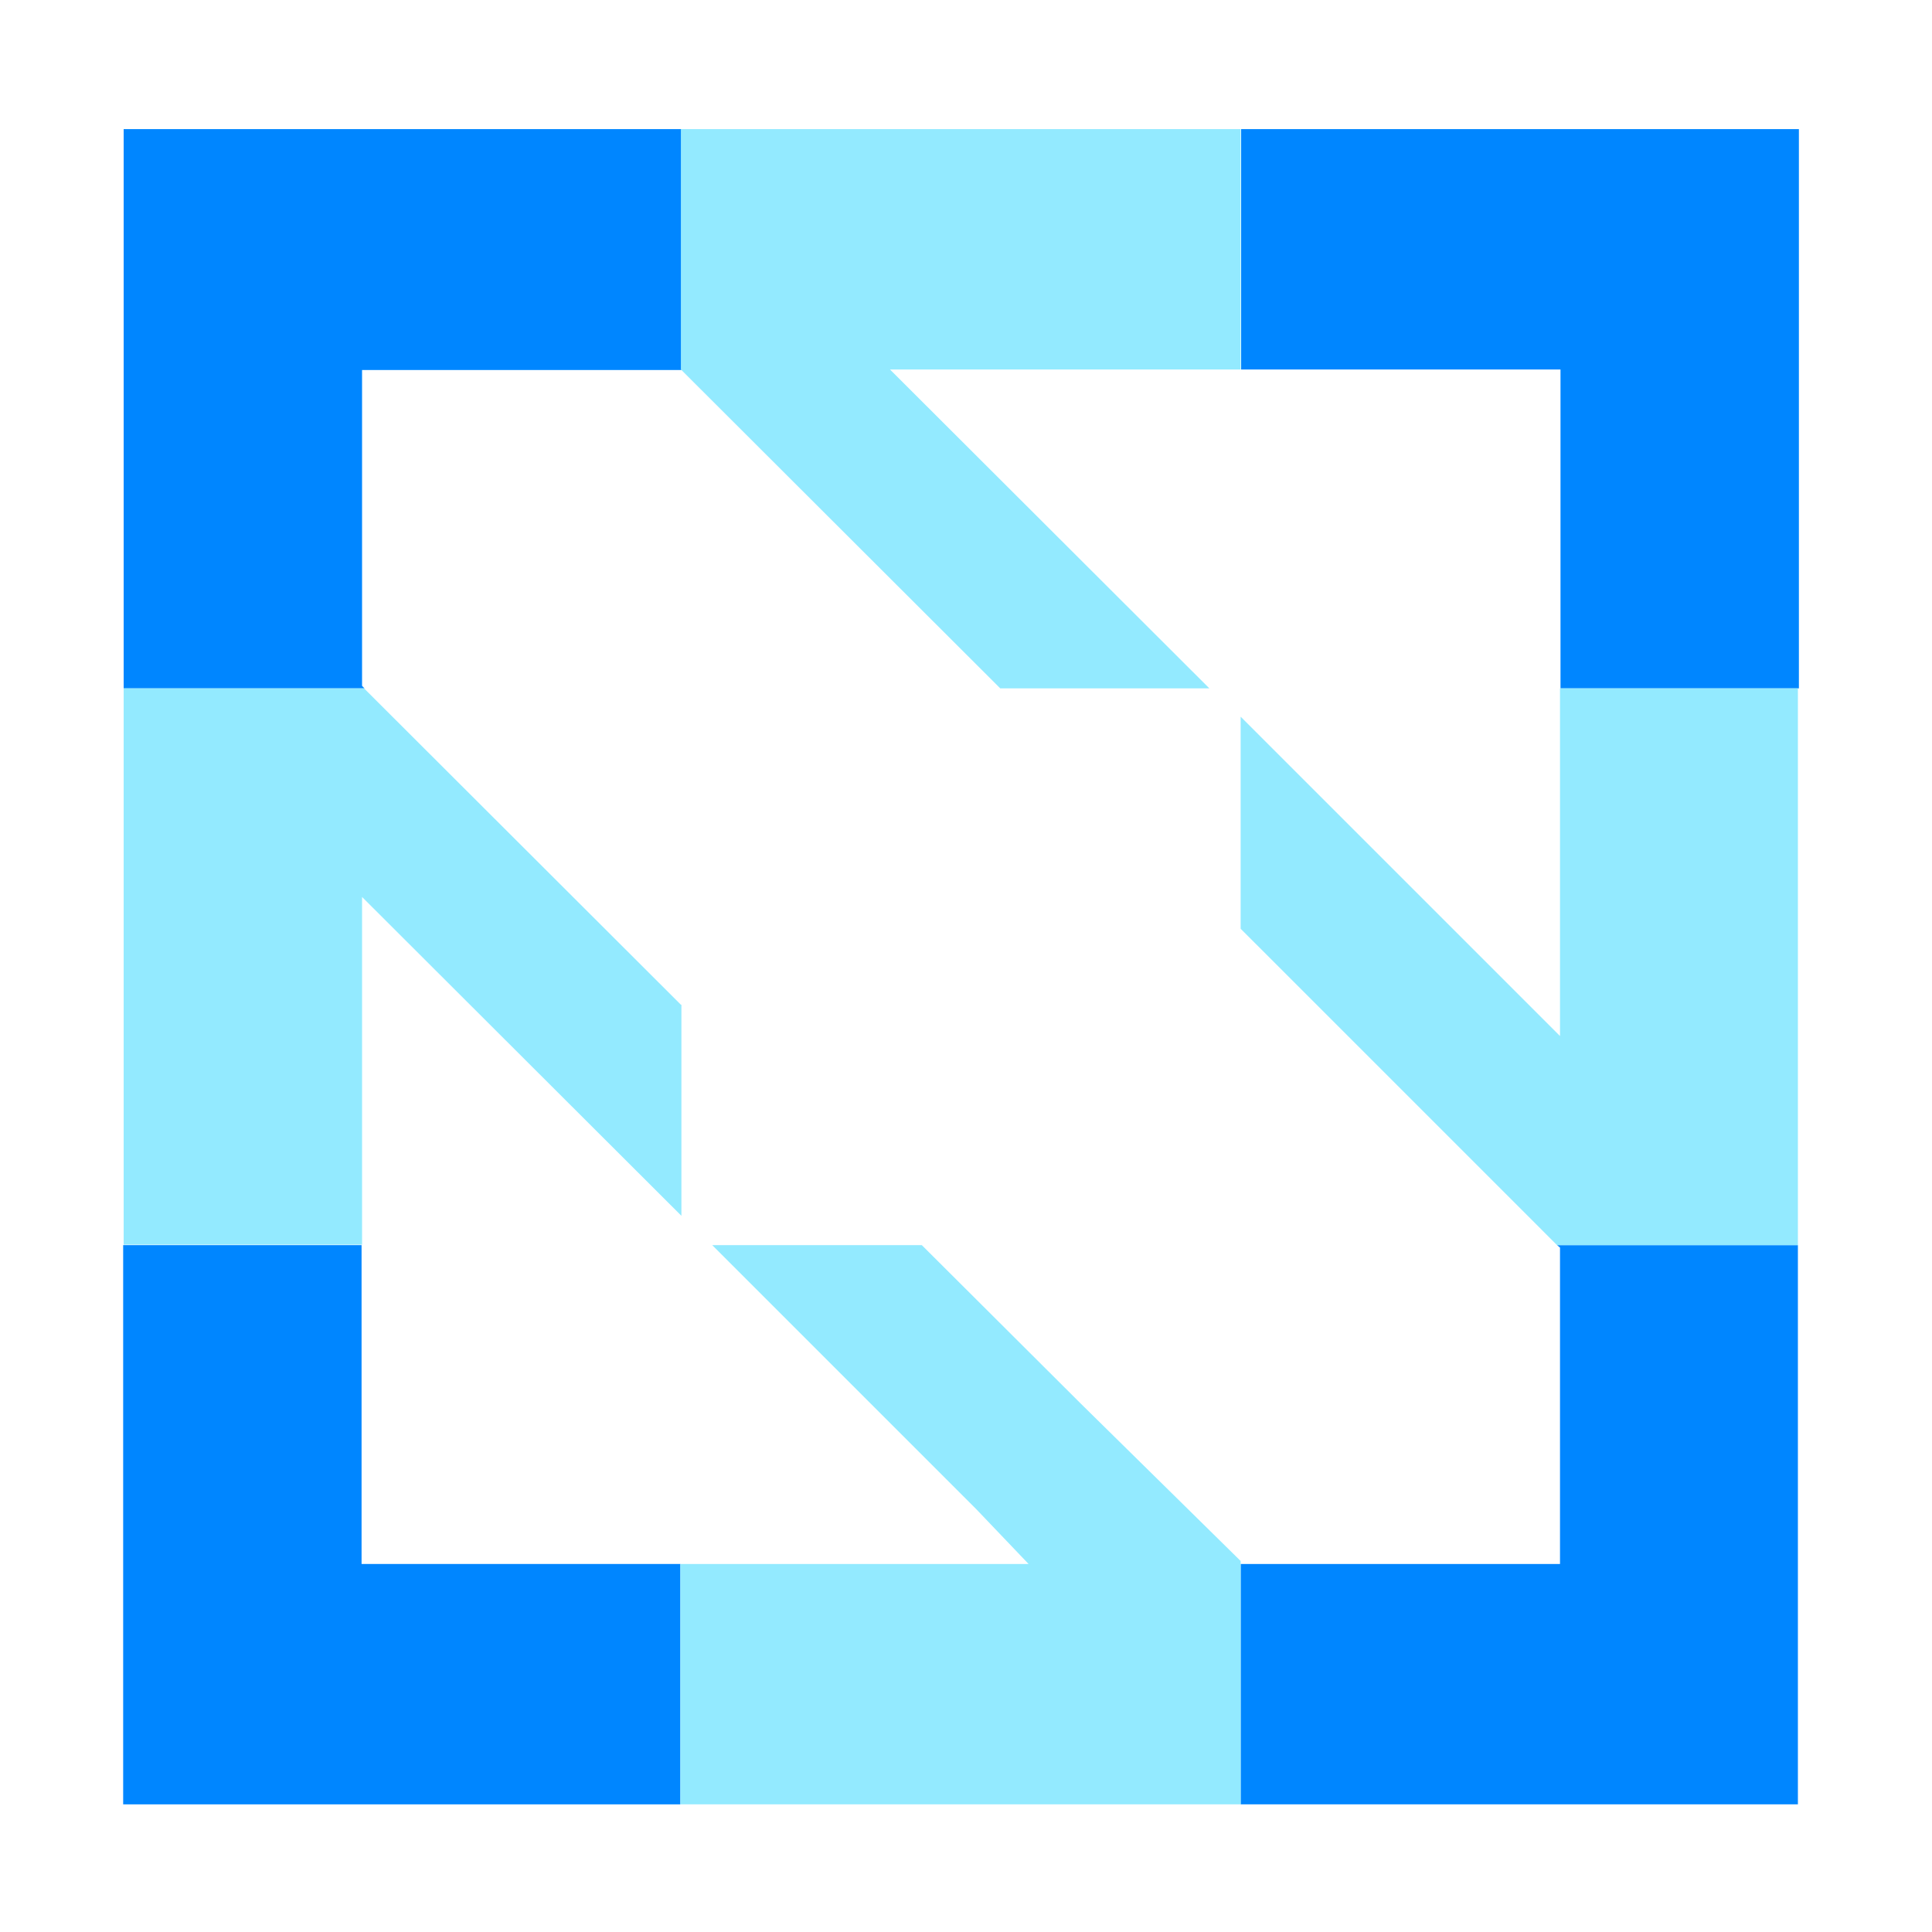
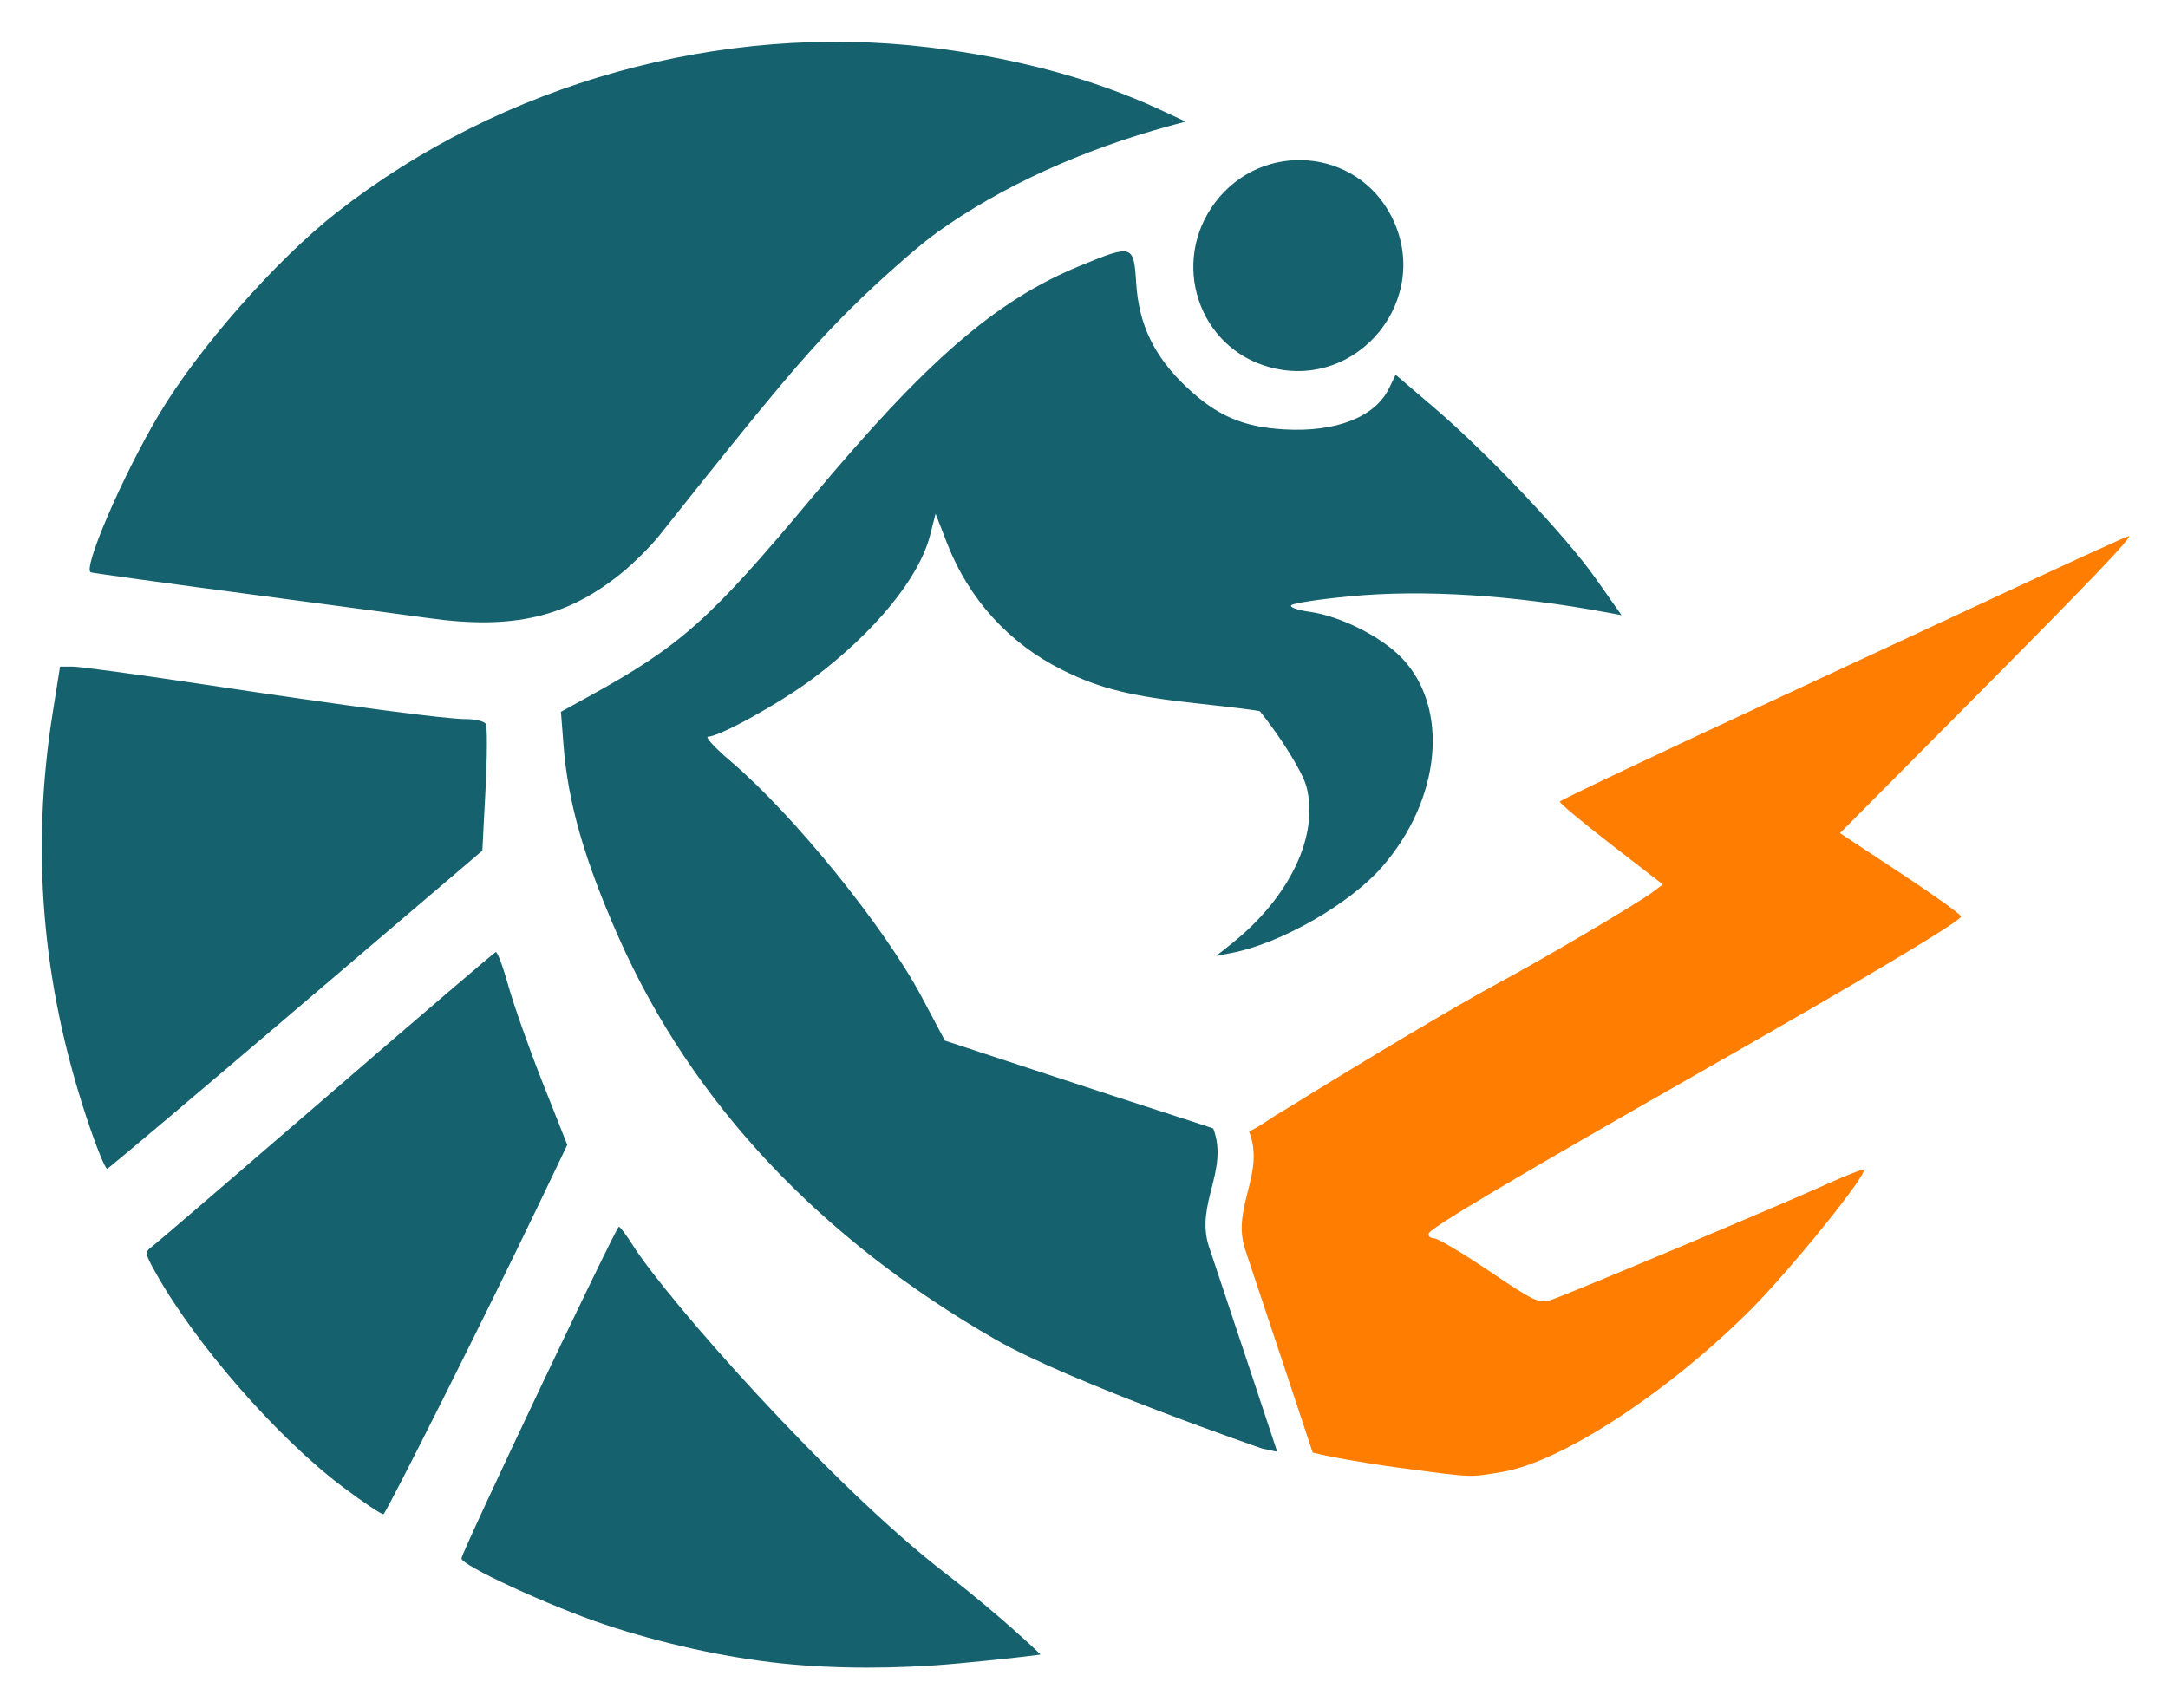
- <svg xmlns="http://www.w3.org/2000/svg" version="1.1" id="a" x="0px" y="0px" viewBox="0 0 389 389" style="enable-background:new 0 0 389 389;" xml:space="preserve">
-   <style type="text/css">
- 	.st0{fill:#0086FF;}
- 	.st1{fill:#93EAFF;}
- </style>
-   <g>
-     <path class="st0" d="M72.8,250.7h-48v112.6h112.2v-48.4H72.8V250.7z" />
-     <path class="st0" d="M314.1,251.2v63.7h-64.3v48.4h112.2V250.7h-48.5L314.1,251.2z" />
-     <path class="st0" d="M24.9,138.6h48.5l-0.5-0.5V74.5h64.3V26H24.9V138.6z" />
-     <path class="st0" d="M249.9,26v48.4h64.3v64.2h48V26C362.1,26,249.9,26,249.9,26z" />
-     <path class="st1" d="M243.5,138.6l-64.3-64.2h70.6V26H137.1v48.4l64.3,64.2H243.5z" />
-     <path class="st1" d="M185.6,250.7h-42.2l53.2,53.2l10.5,11h-70.1v48.4h112.8v-49l-32.1-31.6L185.6,250.7z" />
-     <path class="st1" d="M314.1,138.6v70l-11.1-11.1l-53.2-53.2V187l31.6,31.6l32.1,32.1h48.5V138.6H314.1L314.1,138.6z" />
-     <path class="st1" d="M137.1,202.3l-63.8-63.7H24.9v112h48v-70l64.3,64.2V202.3z" />
-   </g>
+ <svg xmlns="http://www.w3.org/2000/svg" role="img" viewBox="-2.02 -2.02 104.78 82.53">
+   <defs>
+     <path d="M372.056 636.539L.109 421.64V.442l371.947 217.532z" />
+     <path d="M371.335.049l371.414 217.599-371.414 217.598L.316 217.864z" />
+   </defs>
+   <path fill="#15616d" d="M35.743 78.389c-2.696-.282-5.78-.96-8.534-1.877-2.644-.88-6.926-2.855-6.926-3.194 0-.291 7.474-16.047 7.608-16.038.061.004.37.417.687.918 1.617 2.554 9.507 11.537 15.149 15.881 2.672 2.057 4.542 3.878 4.542 3.878.024.018-2.049.259-4.071.443-2.875.262-5.873.258-8.454-.011zm-21.194-8.527c-3.148-2.363-7.12-6.909-9.04-10.346-.538-.962-.543-1.008-.163-1.291.217-.162 4.007-3.416 8.422-7.232 4.416-3.816 8.092-6.961 8.171-6.989.078-.028.354.709.613 1.638.259.929 1.005 3.037 1.657 4.685l1.187 2.996-1.324 2.768c-2.443 5.105-7.417 15.032-7.56 15.086-.077.029-.961-.562-1.963-1.315zm44.433-1.857s-9.246-3.184-12.867-5.261c-8.511-4.88-14.706-11.484-18.225-19.429-1.668-3.765-2.459-6.52-2.676-9.322l-.124-1.604 1.35-.744c4.433-2.442 5.844-3.699 10.759-9.583 5.559-6.655 8.903-9.553 12.946-11.219 2.589-1.066 2.627-1.054 2.749.842.128 1.997.873 3.534 2.423 5 1.469 1.39 2.724 1.935 4.722 2.052 2.506.147 4.401-.595 5.075-1.987l.317-.655 1.874 1.603c2.615 2.236 6.353 6.194 7.813 8.271l1.229 1.748-.7-.13c-4.553-.846-8.894-1.118-12.437-.779-1.454.139-2.724.331-2.822.427-.098.096.299.239.882.32 1.475.203 3.442 1.184 4.444 2.217 2.335 2.407 1.92 6.846-.947 10.124-1.572 1.797-4.896 3.696-7.267 4.152l-.74.142.74-.589c2.823-2.248 4.251-5.257 3.615-7.615-.182-.677-1.214-2.343-2.242-3.621-.027-.033-1.322-.196-2.878-.363-3.351-.359-4.839-.723-6.671-1.635-2.572-1.28-4.518-3.418-5.569-6.118l-.558-1.434-.268 1.047c-.526 2.054-2.654 4.656-5.65 6.911-1.56 1.174-4.517 2.815-5.073 2.815-.175 0 .315.536 1.087 1.192 3.024 2.566 7.429 8.001 9.231 11.39l1.124 2.115 4.907 1.615c4.279 1.408 7.966 2.582 8.063 2.633.763 2.029-.875 3.648-.215 5.692.929 2.764 3.304 9.934 3.304 9.934zM2.141 51.941C.005 45.464-.527 39.076.52 32.478l.361-2.273h.617c.339 0 3.111.376 6.159.835 7.267 1.095 11.85 1.702 12.85 1.702.445 0 .872.103.95.228.078.126.072 1.556-.012 3.18l-.153 2.951-8.982 7.658c-4.94 4.212-9.056 7.686-9.147 7.719-.091.034-.551-1.108-1.022-2.538zm16.556-24.081c-.698-.098-4.599-.618-8.67-1.157-4.071-.538-7.515-1.013-7.654-1.054-.427-.127 1.524-4.66 3.273-7.605 1.904-3.206 5.675-7.495 8.61-9.794C22.25 1.992 32.826-.953 42.911.274 47.069.78 50.856 1.8 54.013 3.267l1.269.589-.74.201C50.256 5.224 46.353 7.008 43.286 9.203c-.944.676-2.84 2.348-4.213 3.716-2.127 2.119-3.765 4.063-9.223 10.941-.415.523-1.239 1.344-1.831 1.824-2.635 2.138-5.244 2.747-9.323 2.176zM59.367 15.738c-3.477-.925-4.854-5.09-2.643-7.993 2.275-2.986 6.832-2.606 8.513.711 1.999 3.945-1.605 8.416-5.87 7.282z" />
+   <path fill="#ff7d00" d="M100.858 23.899c-.074 0-2.892 1.286-6.263 2.858-3.371 1.572-8.11 3.776-10.53 4.899-5.836 2.707-10.585 4.959-10.696 5.07-.05.05 1.05.972 2.443 2.049l2.532 1.959-.491.372c-.706.535-5.4 3.298-7.615 4.483-1.714.917-6.049 3.495-10.192 6.06-.537.287-1.21.828-1.703 1.021.006.002.02.054.023.055.755 2.01-.867 3.614-.214 5.639.919 2.736 3.267 9.823 3.271 9.834.699.192 2.708.54 4.106.725 3.749.496 3.396.481 5.021.217 2.863-.464 8.015-3.823 12.042-7.85 1.916-1.916 5.663-6.559 5.458-6.763-.042-.042-.862.278-1.821.712-2.294 1.036-12.461 5.307-13.273 5.576-.587.194-.805.093-2.989-1.382-1.296-.876-2.503-1.592-2.684-1.592-.181 0-.292-.108-.248-.241.091-.272 4.355-2.804 13.259-7.871 7.727-4.398 12.466-7.228 12.466-7.444 0-.093-1.317-1.038-2.928-2.099l-2.927-1.931 5.932-5.973c6.189-6.233 8.247-8.383 8.021-8.383z" />
</svg>
